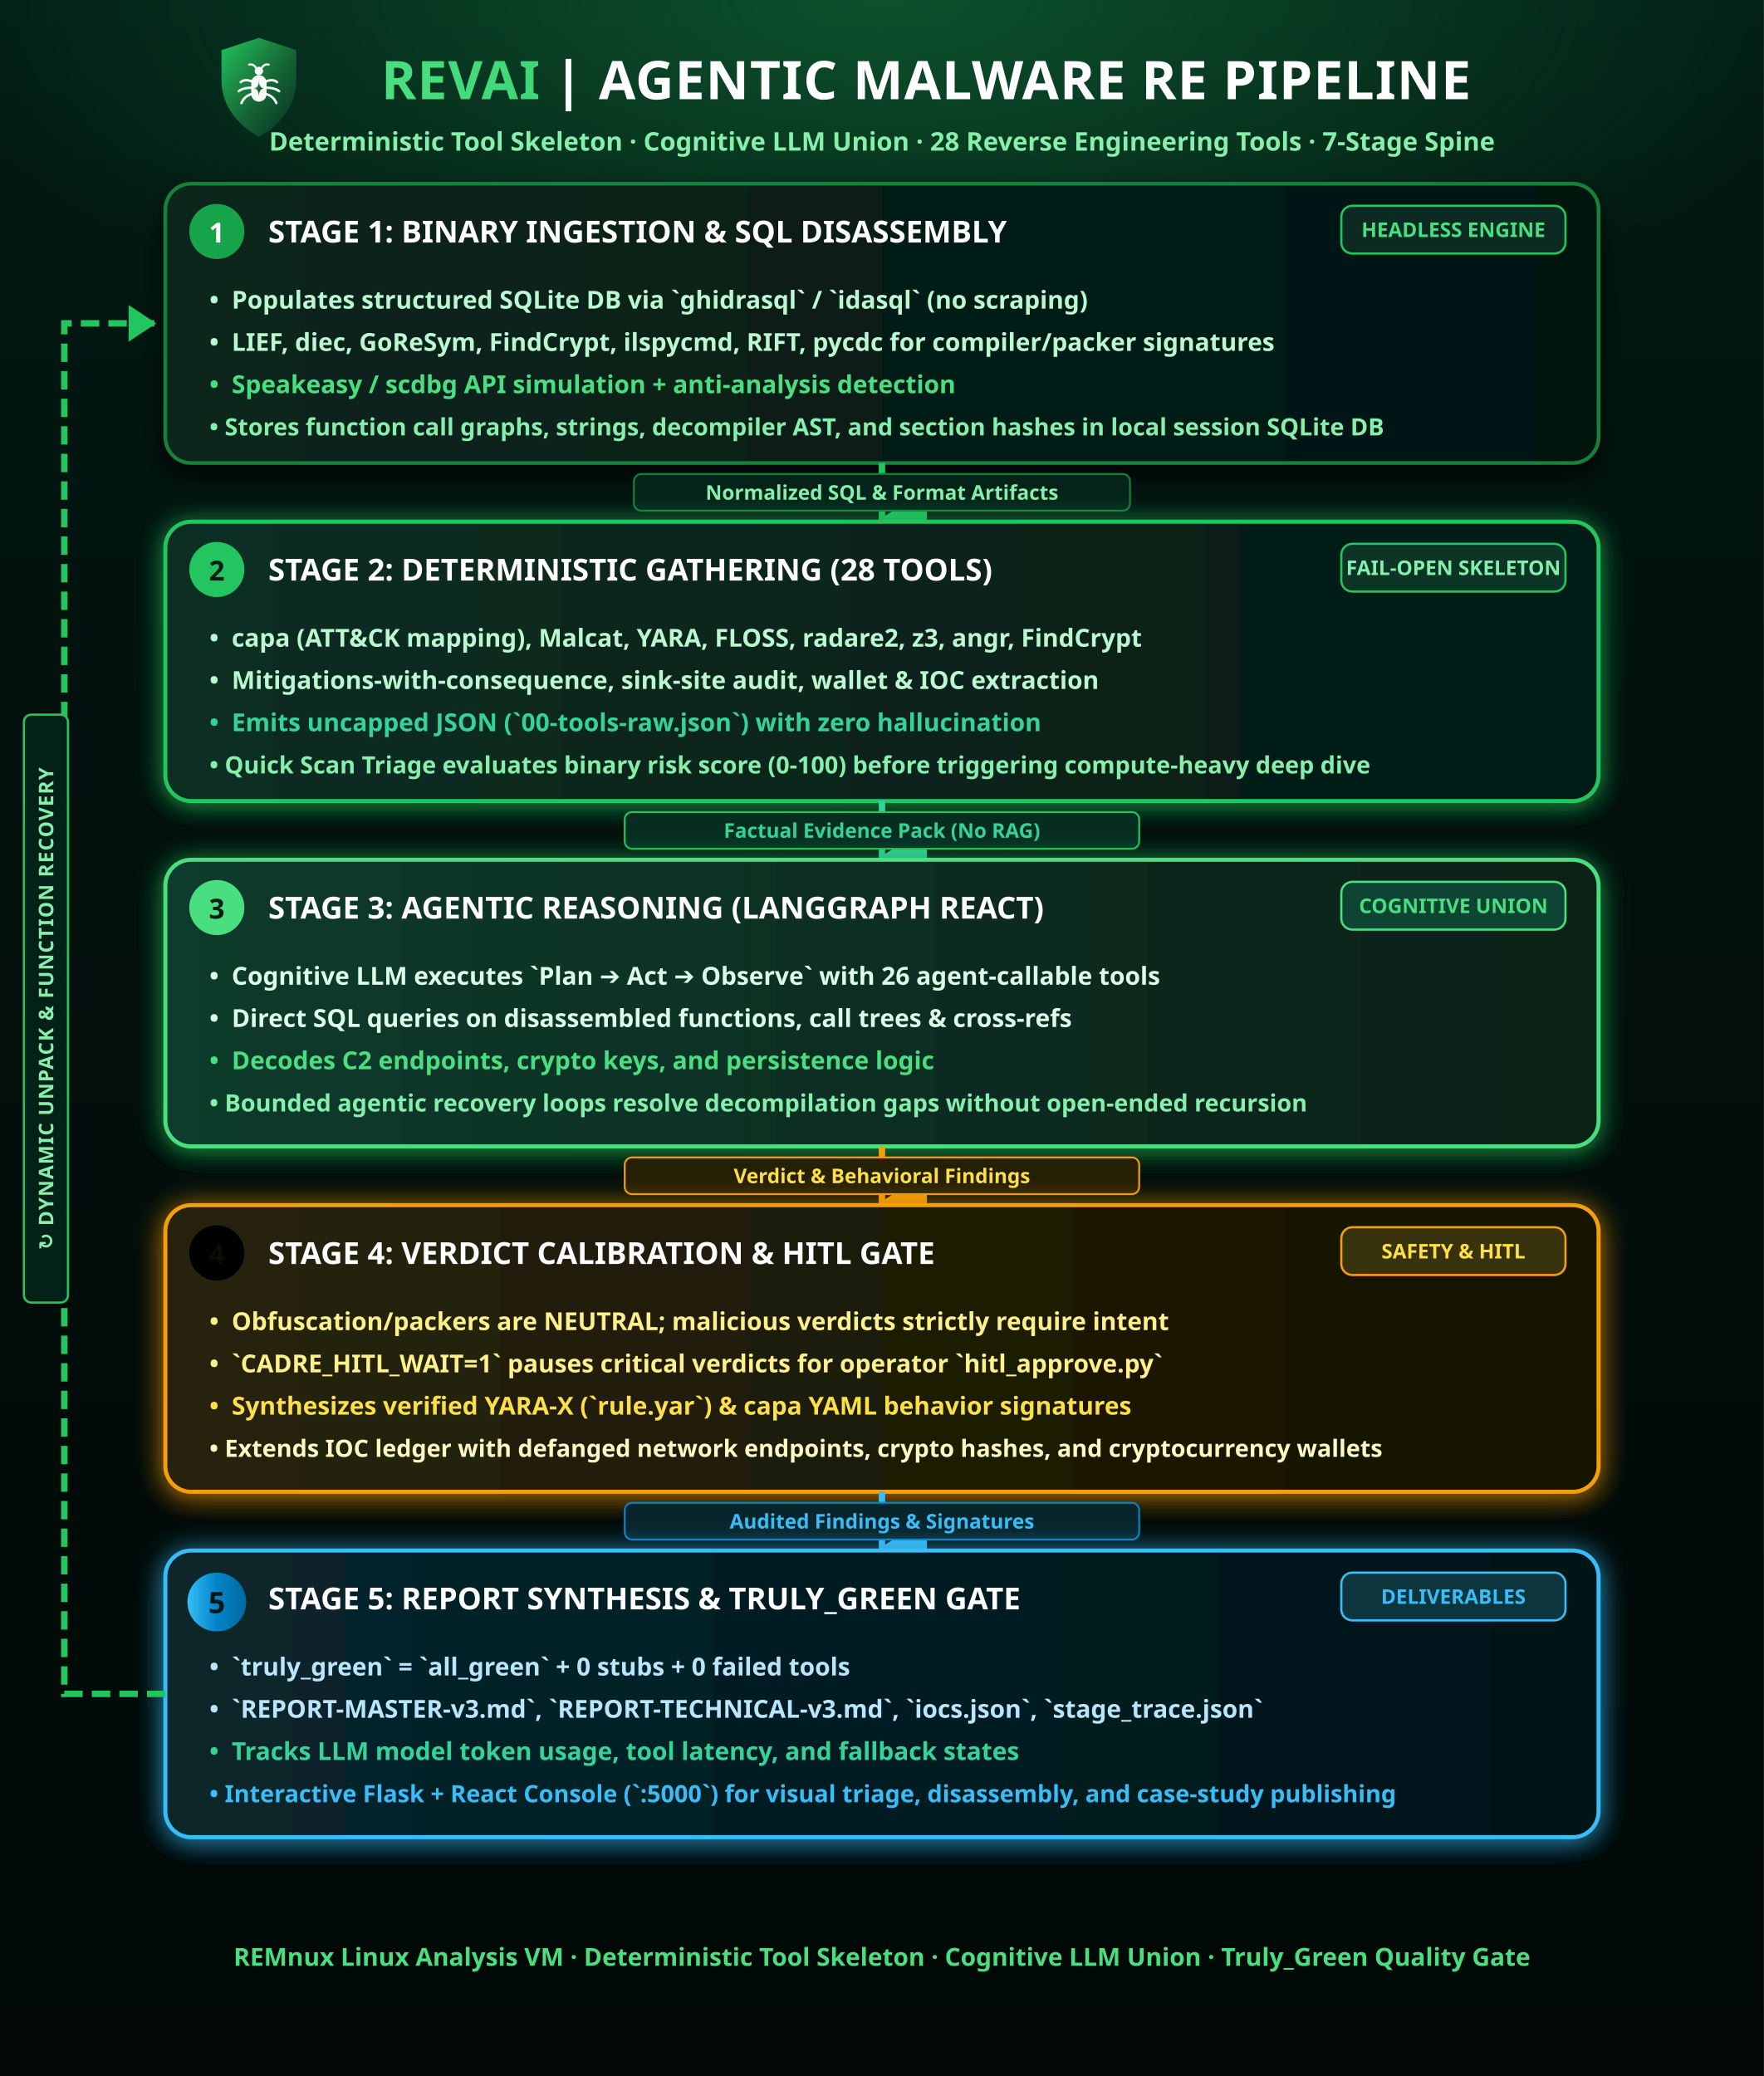
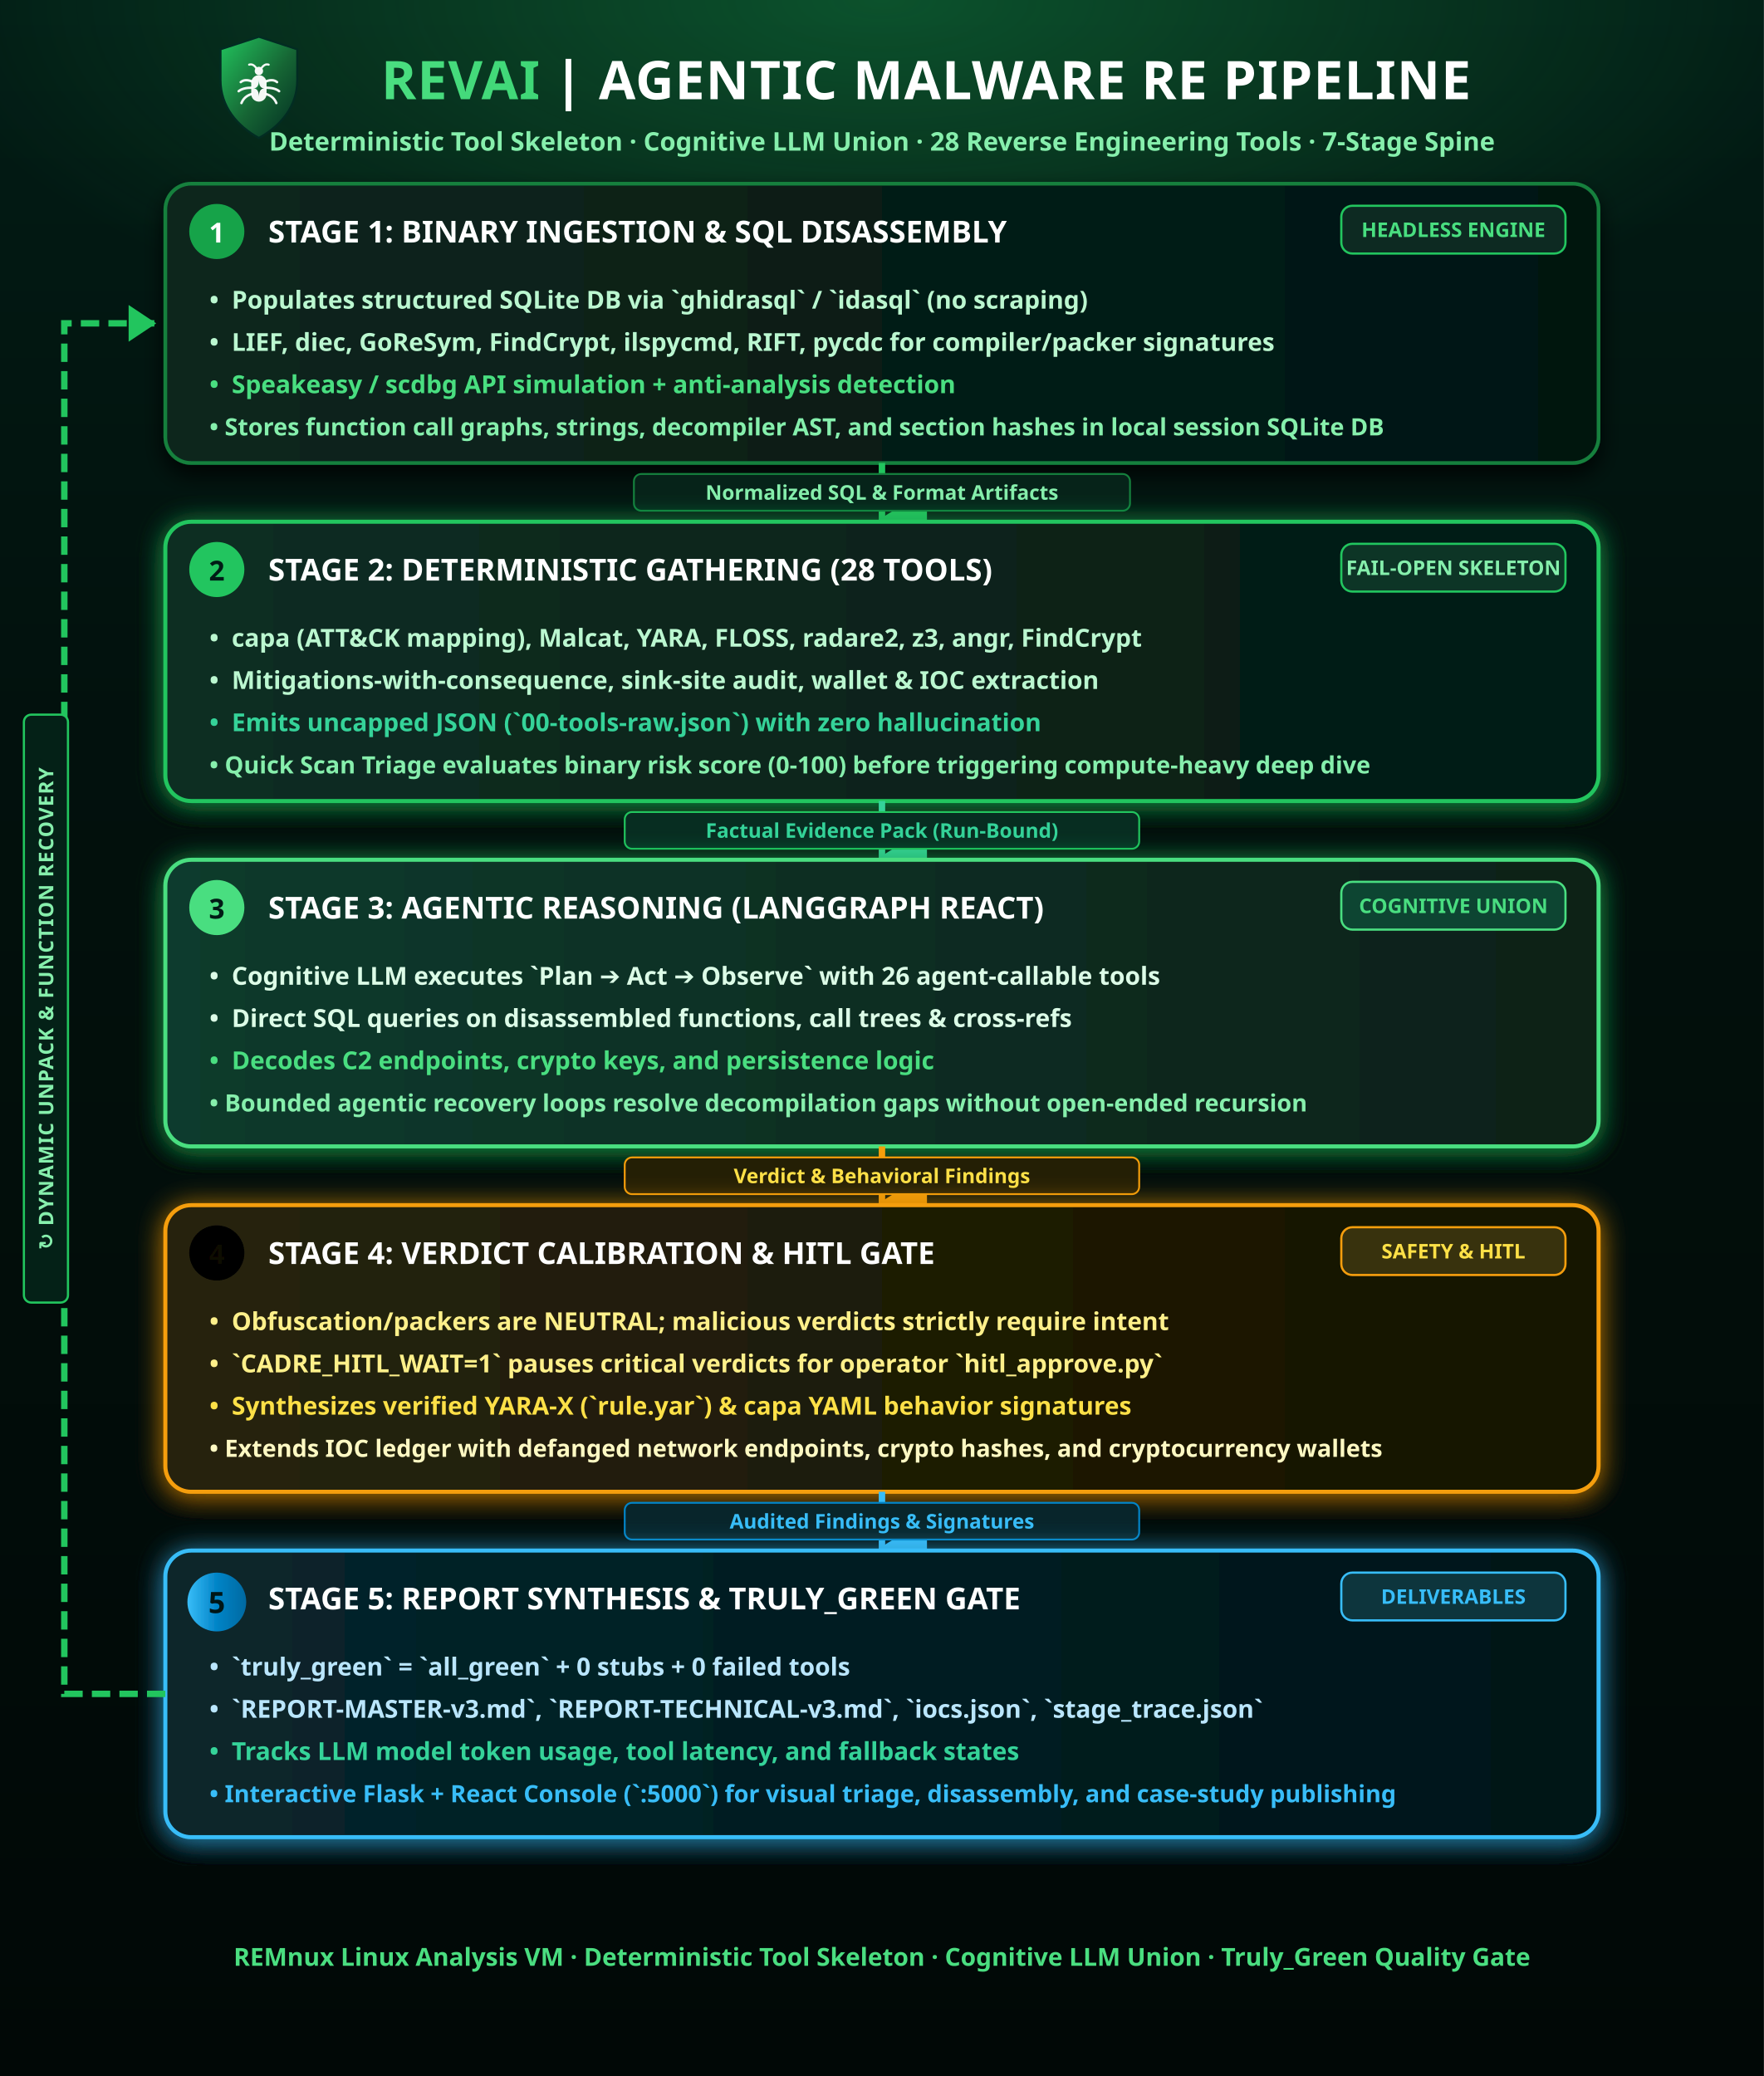
<svg xmlns="http://www.w3.org/2000/svg" width="960" height="1130" viewBox="0 0 960 1130" role="img" aria-label="RevAI Malware Reverse Engineering Architecture Flow">
  <defs>
    <linearGradient id="bgGrad" x1="0" y1="0" x2="0" y2="1">
      <stop offset="0%" stop-color="#021c15" />
      <stop offset="35%" stop-color="#02110d" />
      <stop offset="100%" stop-color="#010806" />
    </linearGradient>
    <radialGradient id="topGlow" cx="50%" cy="0%" r="55%">
      <stop offset="0%" stop-color="#22c55e" stop-opacity="0.32" />
      <stop offset="100%" stop-color="#22c55e" stop-opacity="0" />
    </radialGradient>
    <linearGradient id="shieldGrad" x1="0" y1="0" x2="1" y2="1">
      <stop offset="0%" stop-color="#22c55e" />
      <stop offset="55%" stop-color="#166534" />
      <stop offset="100%" stop-color="#022c22" />
    </linearGradient>
    <linearGradient id="emeraldGrad" x1="0" y1="0" x2="1" y2="0">
      <stop offset="0%" stop-color="#4ade80" />
      <stop offset="50%" stop-color="#22c55e" />
      <stop offset="100%" stop-color="#16a34a" />
    </linearGradient>
    <linearGradient id="goldGrad" x1="0" y1="0" x2="1" y2="0">
      <stop offset="0%" stop-color="#fde047" />
      <stop offset="50%" stop-color="#f59e0b" />
      <stop offset="100%" stop-color="#d97706" />
    </linearGradient>
    <linearGradient id="cyanGrad" x1="0" y1="0" x2="1" y2="0">
      <stop offset="0%" stop-color="#38bdf8" />
      <stop offset="50%" stop-color="#0284c7" />
      <stop offset="100%" stop-color="#0369a1" />
    </linearGradient>
    <linearGradient id="cardIntake" x1="0" y1="0" x2="1" y2="0">
      <stop offset="0%" stop-color="#09261d" />
      <stop offset="100%" stop-color="#041611" />
    </linearGradient>
    <linearGradient id="cardTools" x1="0" y1="0" x2="1" y2="0">
      <stop offset="0%" stop-color="#0b2e23" />
      <stop offset="100%" stop-color="#051a13" />
    </linearGradient>
    <linearGradient id="cardAgent" x1="0" y1="0" x2="1" y2="0">
      <stop offset="0%" stop-color="#0f3b2d" />
      <stop offset="100%" stop-color="#072018" />
    </linearGradient>
    <linearGradient id="cardGate" x1="0" y1="0" x2="1" y2="0">
      <stop offset="0%" stop-color="#262309" />
      <stop offset="100%" stop-color="#161404" />
    </linearGradient>
    <linearGradient id="cardReport" x1="0" y1="0" x2="1" y2="0">
      <stop offset="0%" stop-color="#07262c" />
      <stop offset="100%" stop-color="#031518" />
    </linearGradient>
    <filter id="shadow" x="-10%" y="-10%" width="120%" height="120%">
      <feDropShadow dx="0" dy="6" stdDeviation="6" flood-color="#000000" flood-opacity="0.8" />
    </filter>
    <filter id="glowGreen" x="-20%" y="-20%" width="140%" height="140%">
      <feDropShadow dx="0" dy="0" stdDeviation="7" flood-color="#22c55e" flood-opacity="0.5" />
    </filter>
    <filter id="glowGold" x="-20%" y="-20%" width="140%" height="140%">
      <feDropShadow dx="0" dy="0" stdDeviation="7" flood-color="#f59e0b" flood-opacity="0.5" />
    </filter>
    <filter id="glowCyan" x="-20%" y="-20%" width="140%" height="140%">
      <feDropShadow dx="0" dy="0" stdDeviation="7" flood-color="#38bdf8" flood-opacity="0.5" />
    </filter>
    <marker id="arrDownGreen" markerWidth="10" markerHeight="10" refX="5" refY="7" orient="auto">
      <polygon points="0 0, 10 0, 5 8" fill="#22c55e" />
    </marker>
    <marker id="arrDownEmerald" markerWidth="10" markerHeight="10" refX="5" refY="7" orient="auto">
      <polygon points="0 0, 10 0, 5 8" fill="#34d399" />
    </marker>
    <marker id="arrDownGold" markerWidth="10" markerHeight="10" refX="5" refY="7" orient="auto">
      <polygon points="0 0, 10 0, 5 8" fill="#f59e0b" />
    </marker>
    <marker id="arrDownCyan" markerWidth="10" markerHeight="10" refX="5" refY="7" orient="auto">
      <polygon points="0 0, 10 0, 5 8" fill="#38bdf8" />
    </marker>
  </defs>
  <rect width="960" height="1130" fill="url(#bgGrad)" />
  <rect width="960" height="380" fill="url(#topGlow)" />
  <g transform="translate(480, 46)">
    <g transform="translate(-360, -26) scale(0.38)">
      <path d="M55 0 L110 18 V62 C110 100 86 128 55 145 C24 128 0 100 0 62 V18 Z" fill="url(#shieldGrad)" stroke="#022c22" stroke-width="3" />
      <path d="M52 46 Q47 38 41 40" fill="none" stroke="#ffffff" stroke-width="3" stroke-linecap="round" opacity="0.95" />
      <path d="M58 46 Q63 38 69 40" fill="none" stroke="#ffffff" stroke-width="3" stroke-linecap="round" opacity="0.95" />
      <path d="M45 64 Q35 60 29 65" fill="none" stroke="#ffffff" stroke-width="3.5" stroke-linecap="round" opacity="0.95" />
      <path d="M65 64 Q75 60 81 65" fill="none" stroke="#ffffff" stroke-width="3.5" stroke-linecap="round" opacity="0.95" />
      <path d="M45 73 Q32 73 26 78" fill="none" stroke="#ffffff" stroke-width="3.5" stroke-linecap="round" opacity="0.95" />
      <path d="M65 73 Q78 73 84 78" fill="none" stroke="#ffffff" stroke-width="3.5" stroke-linecap="round" opacity="0.95" />
      <path d="M45 82 Q34 85 30 95" fill="none" stroke="#ffffff" stroke-width="3.5" stroke-linecap="round" opacity="0.95" />
      <path d="M65 82 Q76 85 80 95" fill="none" stroke="#ffffff" stroke-width="3.5" stroke-linecap="round" opacity="0.95" />
      <rect x="44" y="55" width="22" height="38" rx="11" fill="#ffffff" opacity="0.95" />
      <circle cx="55" cy="49" r="6" fill="#ffffff" opacity="0.95" />
      <path d="M55 62 Q55 74 63 74 Q55 74 55 86 Q55 74 47 74 Q55 74 55 62 Z" fill="url(#shieldGrad)" />
    </g>
    <text x="24" y="8" text-anchor="middle" font-family="'Segoe UI', -apple-system, sans-serif" font-size="29" font-weight="900" letter-spacing="0.5">
      <tspan fill="url(#emeraldGrad)">REVAI</tspan>
      <tspan fill="#ffffff" font-weight="800"> | AGENTIC MALWARE RE PIPELINE</tspan>
    </text>
    <text x="0" y="36" text-anchor="middle" font-family="'Segoe UI', -apple-system, sans-serif" font-size="14" font-weight="600" fill="#86efac">
      Deterministic Tool Skeleton · Cognitive LLM Union · 28 Reverse Engineering Tools · 7-Stage Spine
    </text>
  </g>
  <g transform="translate(90, 100)" filter="url(#shadow)">
    <rect x="0" y="0" width="780" height="152" rx="14" fill="url(#cardIntake)" stroke="#15803d" stroke-width="2" />
    <circle cx="28" cy="26" r="15" fill="#16a34a" />
    <text x="28" y="32" text-anchor="middle" font-family="sans-serif" font-size="15" font-weight="900" fill="#ffffff">1</text>
    <text x="56" y="32" font-family="sans-serif" font-size="16.5" font-weight="900" fill="#ffffff">STAGE 1: BINARY INGESTION &amp; SQL DISASSEMBLY</text>
    <rect x="640" y="12" width="122" height="26" rx="6" fill="#082c20" stroke="#22c55e" stroke-width="1.2" />
    <text x="701" y="29" text-anchor="middle" font-family="sans-serif" font-size="11" font-weight="800" fill="#4ade80">HEADLESS ENGINE</text>
    <g transform="translate(24, 52)">
      <text x="0" y="16" font-family="sans-serif" font-size="13.5" font-weight="600" fill="#bbf7d0">• <strong>Ghidra &amp; IDA Pro Headless:</strong> Populates structured SQLite DB via `ghidrasql` / `idasql` (no scraping)</text>
      <text x="0" y="39" font-family="sans-serif" font-size="13.5" font-weight="600" fill="#bbf7d0">• <strong>Format Extractors:</strong> LIEF, diec, GoReSym, FindCrypt, ilspycmd, RIFT, pycdc for compiler/packer signatures</text>
      <text x="0" y="62" font-family="sans-serif" font-size="13.5" font-weight="700" fill="#4ade80">• <strong>Emulation Oracle &amp; Unpack Pass:</strong> Speakeasy / scdbg API simulation + anti-analysis detection</text>
      <text x="0" y="85" font-family="sans-serif" font-size="13" font-weight="600" fill="#86efac">• Stores function call graphs, strings, decompiler AST, and section hashes in local session SQLite DB</text>
    </g>
  </g>
  <g transform="translate(480, 252)">
    <line x1="0" y1="0" x2="0" y2="32" stroke="#22c55e" stroke-width="3.5" marker-end="url(#arrDownGreen)" />
    <rect x="-135" y="6" width="270" height="20" rx="4" fill="#062319" stroke="#15803d" stroke-width="1" />
    <text x="0" y="20" text-anchor="middle" font-family="sans-serif" font-size="11" font-weight="800" fill="#86efac">Normalized SQL &amp; Format Artifacts</text>
  </g>
  <g transform="translate(90, 284)" filter="url(#shadow)">
    <rect x="0" y="0" width="780" height="152" rx="14" fill="url(#cardTools)" stroke="#22c55e" stroke-width="2.2" filter="url(#glowGreen)" />
    <circle cx="28" cy="26" r="15" fill="#22c55e" />
    <text x="28" y="32" text-anchor="middle" font-family="sans-serif" font-size="15" font-weight="900" fill="#021c15">2</text>
    <text x="56" y="32" font-family="sans-serif" font-size="16.5" font-weight="900" fill="#ffffff">STAGE 2: DETERMINISTIC GATHERING (28 TOOLS)</text>
    <rect x="640" y="12" width="122" height="26" rx="6" fill="#093527" stroke="#22c55e" stroke-width="1.2" />
    <text x="701" y="29" text-anchor="middle" font-family="sans-serif" font-size="11" font-weight="800" fill="#86efac">FAIL-OPEN SKELETON</text>
    <g transform="translate(24, 52)">
      <text x="0" y="16" font-family="sans-serif" font-size="13.5" font-weight="600" fill="#bbf7d0">• <strong>28 Deterministic Tools:</strong> capa (ATT&amp;CK mapping), Malcat, YARA, FLOSS, radare2, z3, angr, FindCrypt</text>
      <text x="0" y="39" font-family="sans-serif" font-size="13.5" font-weight="600" fill="#bbf7d0">• <strong>revai-tools Native Extensions:</strong> Mitigations-with-consequence, sink-site audit, wallet &amp; IOC extraction</text>
      <text x="0" y="62" font-family="sans-serif" font-size="13.5" font-weight="700" fill="#34d399">• <strong>Stage-Tagged Evidence Pack:</strong> Emits uncapped JSON (`00-tools-raw.json`) with zero hallucination</text>
      <text x="0" y="85" font-family="sans-serif" font-size="13" font-weight="600" fill="#86efac">• Quick Scan Triage evaluates binary risk score (0-100) before triggering compute-heavy deep dive</text>
    </g>
  </g>
  <g transform="translate(480, 436)">
    <line x1="0" y1="0" x2="0" y2="32" stroke="#34d399" stroke-width="3.5" marker-end="url(#arrDownEmerald)" />
    <rect x="-140" y="6" width="280" height="20" rx="4" fill="#072d21" stroke="#22c55e" stroke-width="1" />
-     <text x="0" y="20" text-anchor="middle" font-family="sans-serif" font-size="11" font-weight="800" fill="#34d399">Factual Evidence Pack (No RAG)</text>
+     <text x="0" y="20" text-anchor="middle" font-family="sans-serif" font-size="11" font-weight="800" fill="#34d399">Factual Evidence Pack (Run-Bound)</text>
  </g>
  <g transform="translate(90, 468)" filter="url(#shadow)">
    <rect x="0" y="0" width="780" height="156" rx="14" fill="url(#cardAgent)" stroke="#4ade80" stroke-width="2.2" filter="url(#glowGreen)" />
    <circle cx="28" cy="26" r="15" fill="#4ade80" />
    <text x="28" y="32" text-anchor="middle" font-family="sans-serif" font-size="15" font-weight="900" fill="#021c15">3</text>
    <text x="56" y="32" font-family="sans-serif" font-size="16.5" font-weight="900" fill="#ffffff">STAGE 3: AGENTIC REASONING (LANGGRAPH REACT)</text>
    <rect x="640" y="12" width="122" height="26" rx="6" fill="#0c4433" stroke="#4ade80" stroke-width="1.2" />
    <text x="701" y="29" text-anchor="middle" font-family="sans-serif" font-size="11" font-weight="800" fill="#4ade80">COGNITIVE UNION</text>
    <g transform="translate(24, 52)">
      <text x="0" y="16" font-family="sans-serif" font-size="13.5" font-weight="600" fill="#dcfce7">• <strong>LangGraph ReAct Loop:</strong> Cognitive LLM executes `Plan ➔ Act ➔ Observe` with 26 agent-callable tools</text>
      <text x="0" y="39" font-family="sans-serif" font-size="13.5" font-weight="600" fill="#dcfce7">• <strong>Evidence-Pack Grounding:</strong> Direct SQL queries on disassembled functions, call trees &amp; cross-refs</text>
      <text x="0" y="62" font-family="sans-serif" font-size="13.5" font-weight="800" fill="#4ade80">• <strong>Deobfuscation &amp; Protocol Extraction:</strong> Decodes C2 endpoints, crypto keys, and persistence logic</text>
      <text x="0" y="85" font-family="sans-serif" font-size="13" font-weight="600" fill="#86efac">• Bounded agentic recovery loops resolve decompilation gaps without open-ended recursion</text>
    </g>
  </g>
  <g transform="translate(480, 624)">
    <line x1="0" y1="0" x2="0" y2="32" stroke="#f59e0b" stroke-width="3.5" marker-end="url(#arrDownGold)" />
    <rect x="-140" y="6" width="280" height="20" rx="4" fill="#241f05" stroke="#f59e0b" stroke-width="1" />
    <text x="0" y="20" text-anchor="middle" font-family="sans-serif" font-size="11" font-weight="800" fill="#fde047">Verdict &amp; Behavioral Findings</text>
  </g>
  <g transform="translate(90, 656)" filter="url(#shadow)">
    <rect x="0" y="0" width="780" height="156" rx="14" fill="url(#cardGate)" stroke="#f59e0b" stroke-width="2.2" filter="url(#glowGold)" />
    <circle cx="28" cy="26" r="15" fill="#goldGrad" />
    <text x="28" y="32" text-anchor="middle" font-family="sans-serif" font-size="15" font-weight="900" fill="#0c0701">4</text>
    <text x="56" y="32" font-family="sans-serif" font-size="16.5" font-weight="900" fill="#ffffff">STAGE 4: VERDICT CALIBRATION &amp; HITL GATE</text>
    <rect x="640" y="12" width="122" height="26" rx="6" fill="#383008" stroke="#f59e0b" stroke-width="1.2" />
    <text x="701" y="29" text-anchor="middle" font-family="sans-serif" font-size="11" font-weight="900" fill="#fde047">SAFETY &amp; HITL</text>
    <g transform="translate(24, 52)">
      <text x="0" y="16" font-family="sans-serif" font-size="13.5" font-weight="600" fill="#fef08a">• <strong>Verdict Calibration Contract:</strong> Obfuscation/packers are NEUTRAL; malicious verdicts strictly require intent</text>
      <text x="0" y="39" font-family="sans-serif" font-size="13.5" font-weight="600" fill="#fef08a">• <strong>✋ Human-in-the-Loop Gate:</strong> `CADRE_HITL_WAIT=1` pauses critical verdicts for operator `hitl_approve.py`</text>
      <text x="0" y="62" font-family="sans-serif" font-size="13.5" font-weight="800" fill="#fde047">• <strong>Automated Rule Generation:</strong> Synthesizes verified YARA-X (`rule.yar`) &amp; capa YAML behavior signatures</text>
      <text x="0" y="85" font-family="sans-serif" font-size="13" font-weight="600" fill="#fef9c3">• Extends IOC ledger with defanged network endpoints, crypto hashes, and cryptocurrency wallets</text>
    </g>
  </g>
  <g transform="translate(480, 812)">
    <line x1="0" y1="0" x2="0" y2="32" stroke="#38bdf8" stroke-width="3.5" marker-end="url(#arrDownCyan)" />
    <rect x="-140" y="6" width="280" height="20" rx="4" fill="#08252b" stroke="#0284c7" stroke-width="1" />
    <text x="0" y="20" text-anchor="middle" font-family="sans-serif" font-size="11" font-weight="800" fill="#38bdf8">Audited Findings &amp; Signatures</text>
  </g>
  <g transform="translate(90, 844)" filter="url(#shadow)">
    <rect x="0" y="0" width="780" height="156" rx="14" fill="url(#cardReport)" stroke="#38bdf8" stroke-width="2.2" filter="url(#glowCyan)" />
    <circle cx="28" cy="28" r="16" fill="url(#cyanGrad)" />
    <text x="28" y="34" text-anchor="middle" font-family="sans-serif" font-size="16" font-weight="900" fill="#031518">5</text>
    <text x="56" y="32" font-family="sans-serif" font-size="16.5" font-weight="900" fill="#ffffff">STAGE 5: REPORT SYNTHESIS &amp; TRULY_GREEN GATE</text>
    <rect x="640" y="12" width="122" height="26" rx="6" fill="#09353e" stroke="#38bdf8" stroke-width="1.2" />
    <text x="701" y="29" text-anchor="middle" font-family="sans-serif" font-size="11" font-weight="800" fill="#38bdf8">DELIVERABLES</text>
    <g transform="translate(24, 52)">
      <text x="0" y="16" font-family="sans-serif" font-size="13.5" font-weight="600" fill="#bae6fd">• <strong>Honest Quality Gate (`report_quality.py`):</strong> `truly_green` = `all_green` + 0 stubs + 0 failed tools</text>
      <text x="0" y="39" font-family="sans-serif" font-size="13.5" font-weight="600" fill="#bae6fd">• <strong>Comprehensive Deliverables:</strong> `REPORT-MASTER-v3.md`, `REPORT-TECHNICAL-v3.md`, `iocs.json`, `stage_trace.json`</text>
      <text x="0" y="62" font-family="sans-serif" font-size="13.5" font-weight="700" fill="#34d399">• <strong>Audit Trail &amp; Provenance:</strong> Tracks LLM model token usage, tool latency, and fallback states</text>
      <text x="0" y="85" font-family="sans-serif" font-size="13" font-weight="700" fill="#38bdf8">• Interactive Flask + React Console (`:5000`) for visual triage, disassembly, and case-study publishing</text>
    </g>
  </g>
  <path d="M 90 922 L 35 922 L 35 176 L 85 176" fill="none" stroke="#22c55e" stroke-width="3.5" stroke-dasharray="10 5" />
  <polygon points="85,176 70,166 70,186" fill="#22c55e" />
  <g transform="translate(25, 549) rotate(-90)">
    <rect x="-160" y="-12" width="320" height="24" rx="4" fill="#042117" stroke="#22c55e" stroke-width="1.2" />
    <text x="0" y="4" text-anchor="middle" font-family="sans-serif" font-size="11" font-weight="800" fill="#86efac" letter-spacing="0.5">
      ↻ DYNAMIC UNPACK &amp; FUNCTION RECOVERY
    </text>
  </g>
  <g transform="translate(480, 1070)">
    <text text-anchor="middle" font-family="'Segoe UI', sans-serif" font-size="13.5" font-weight="600" fill="#4ade80">
      REMnux Linux Analysis VM · Deterministic Tool Skeleton · Cognitive LLM Union · Truly_Green Quality Gate
    </text>
  </g>
</svg>
